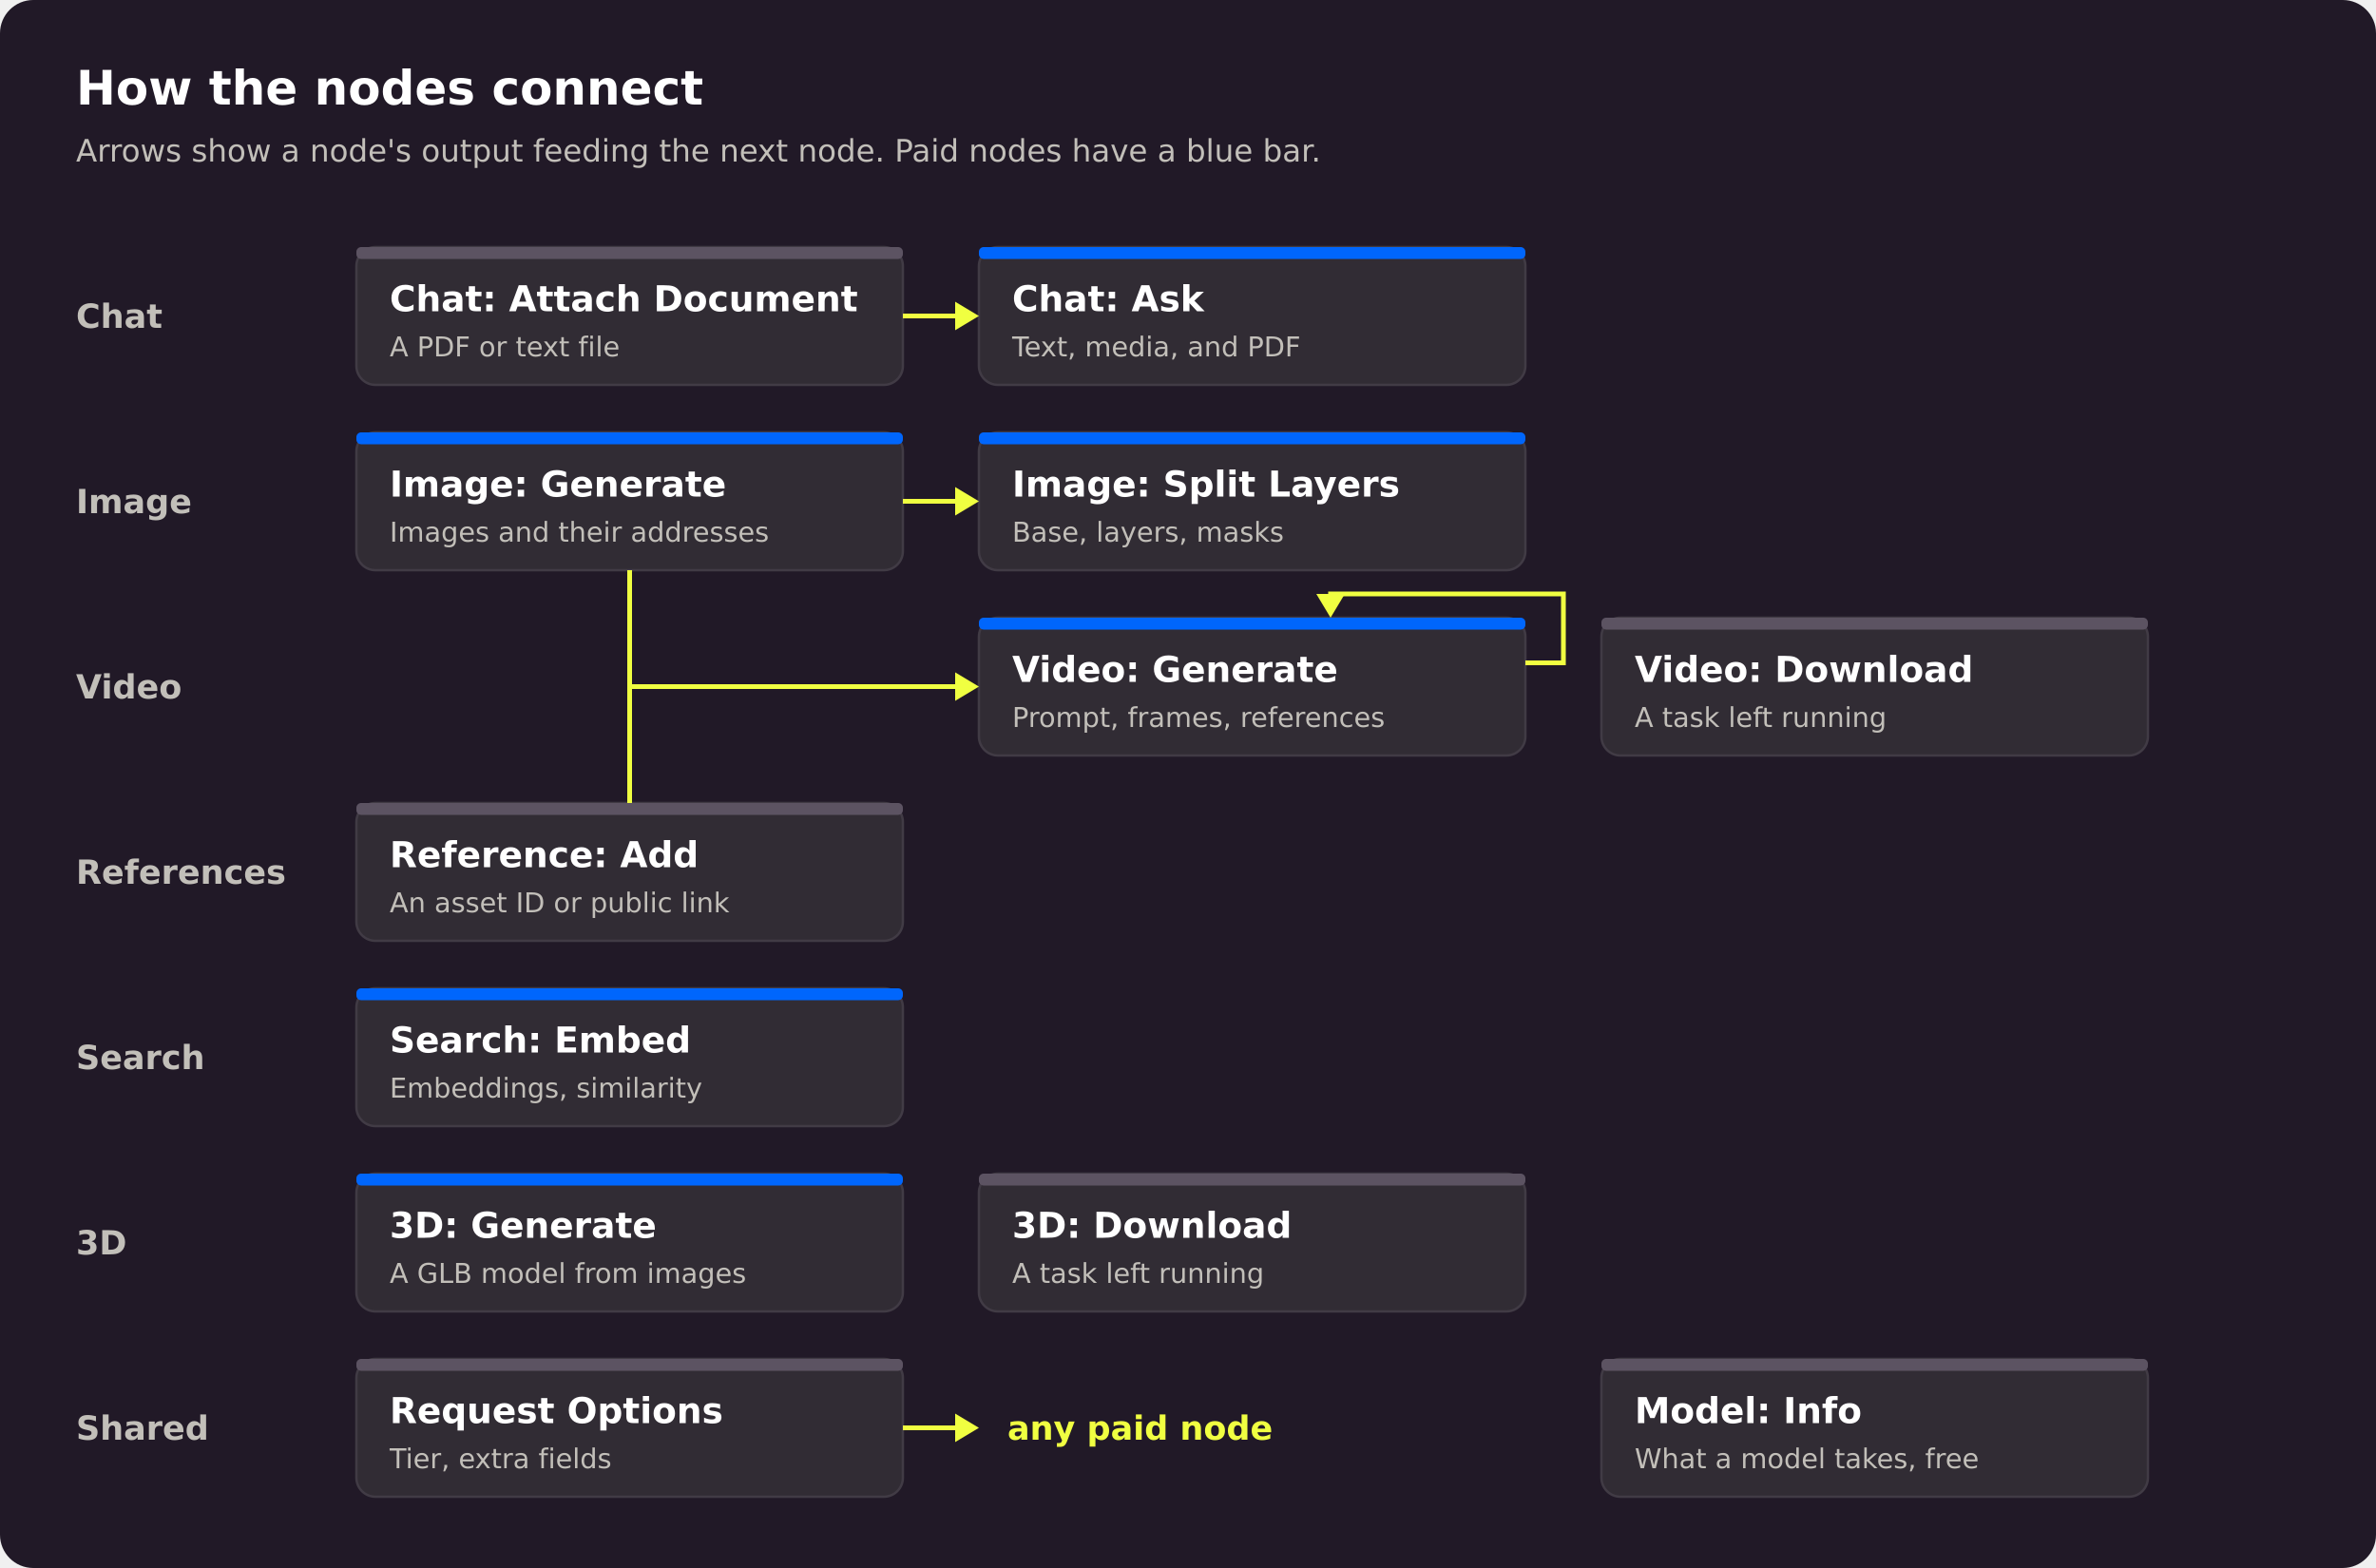
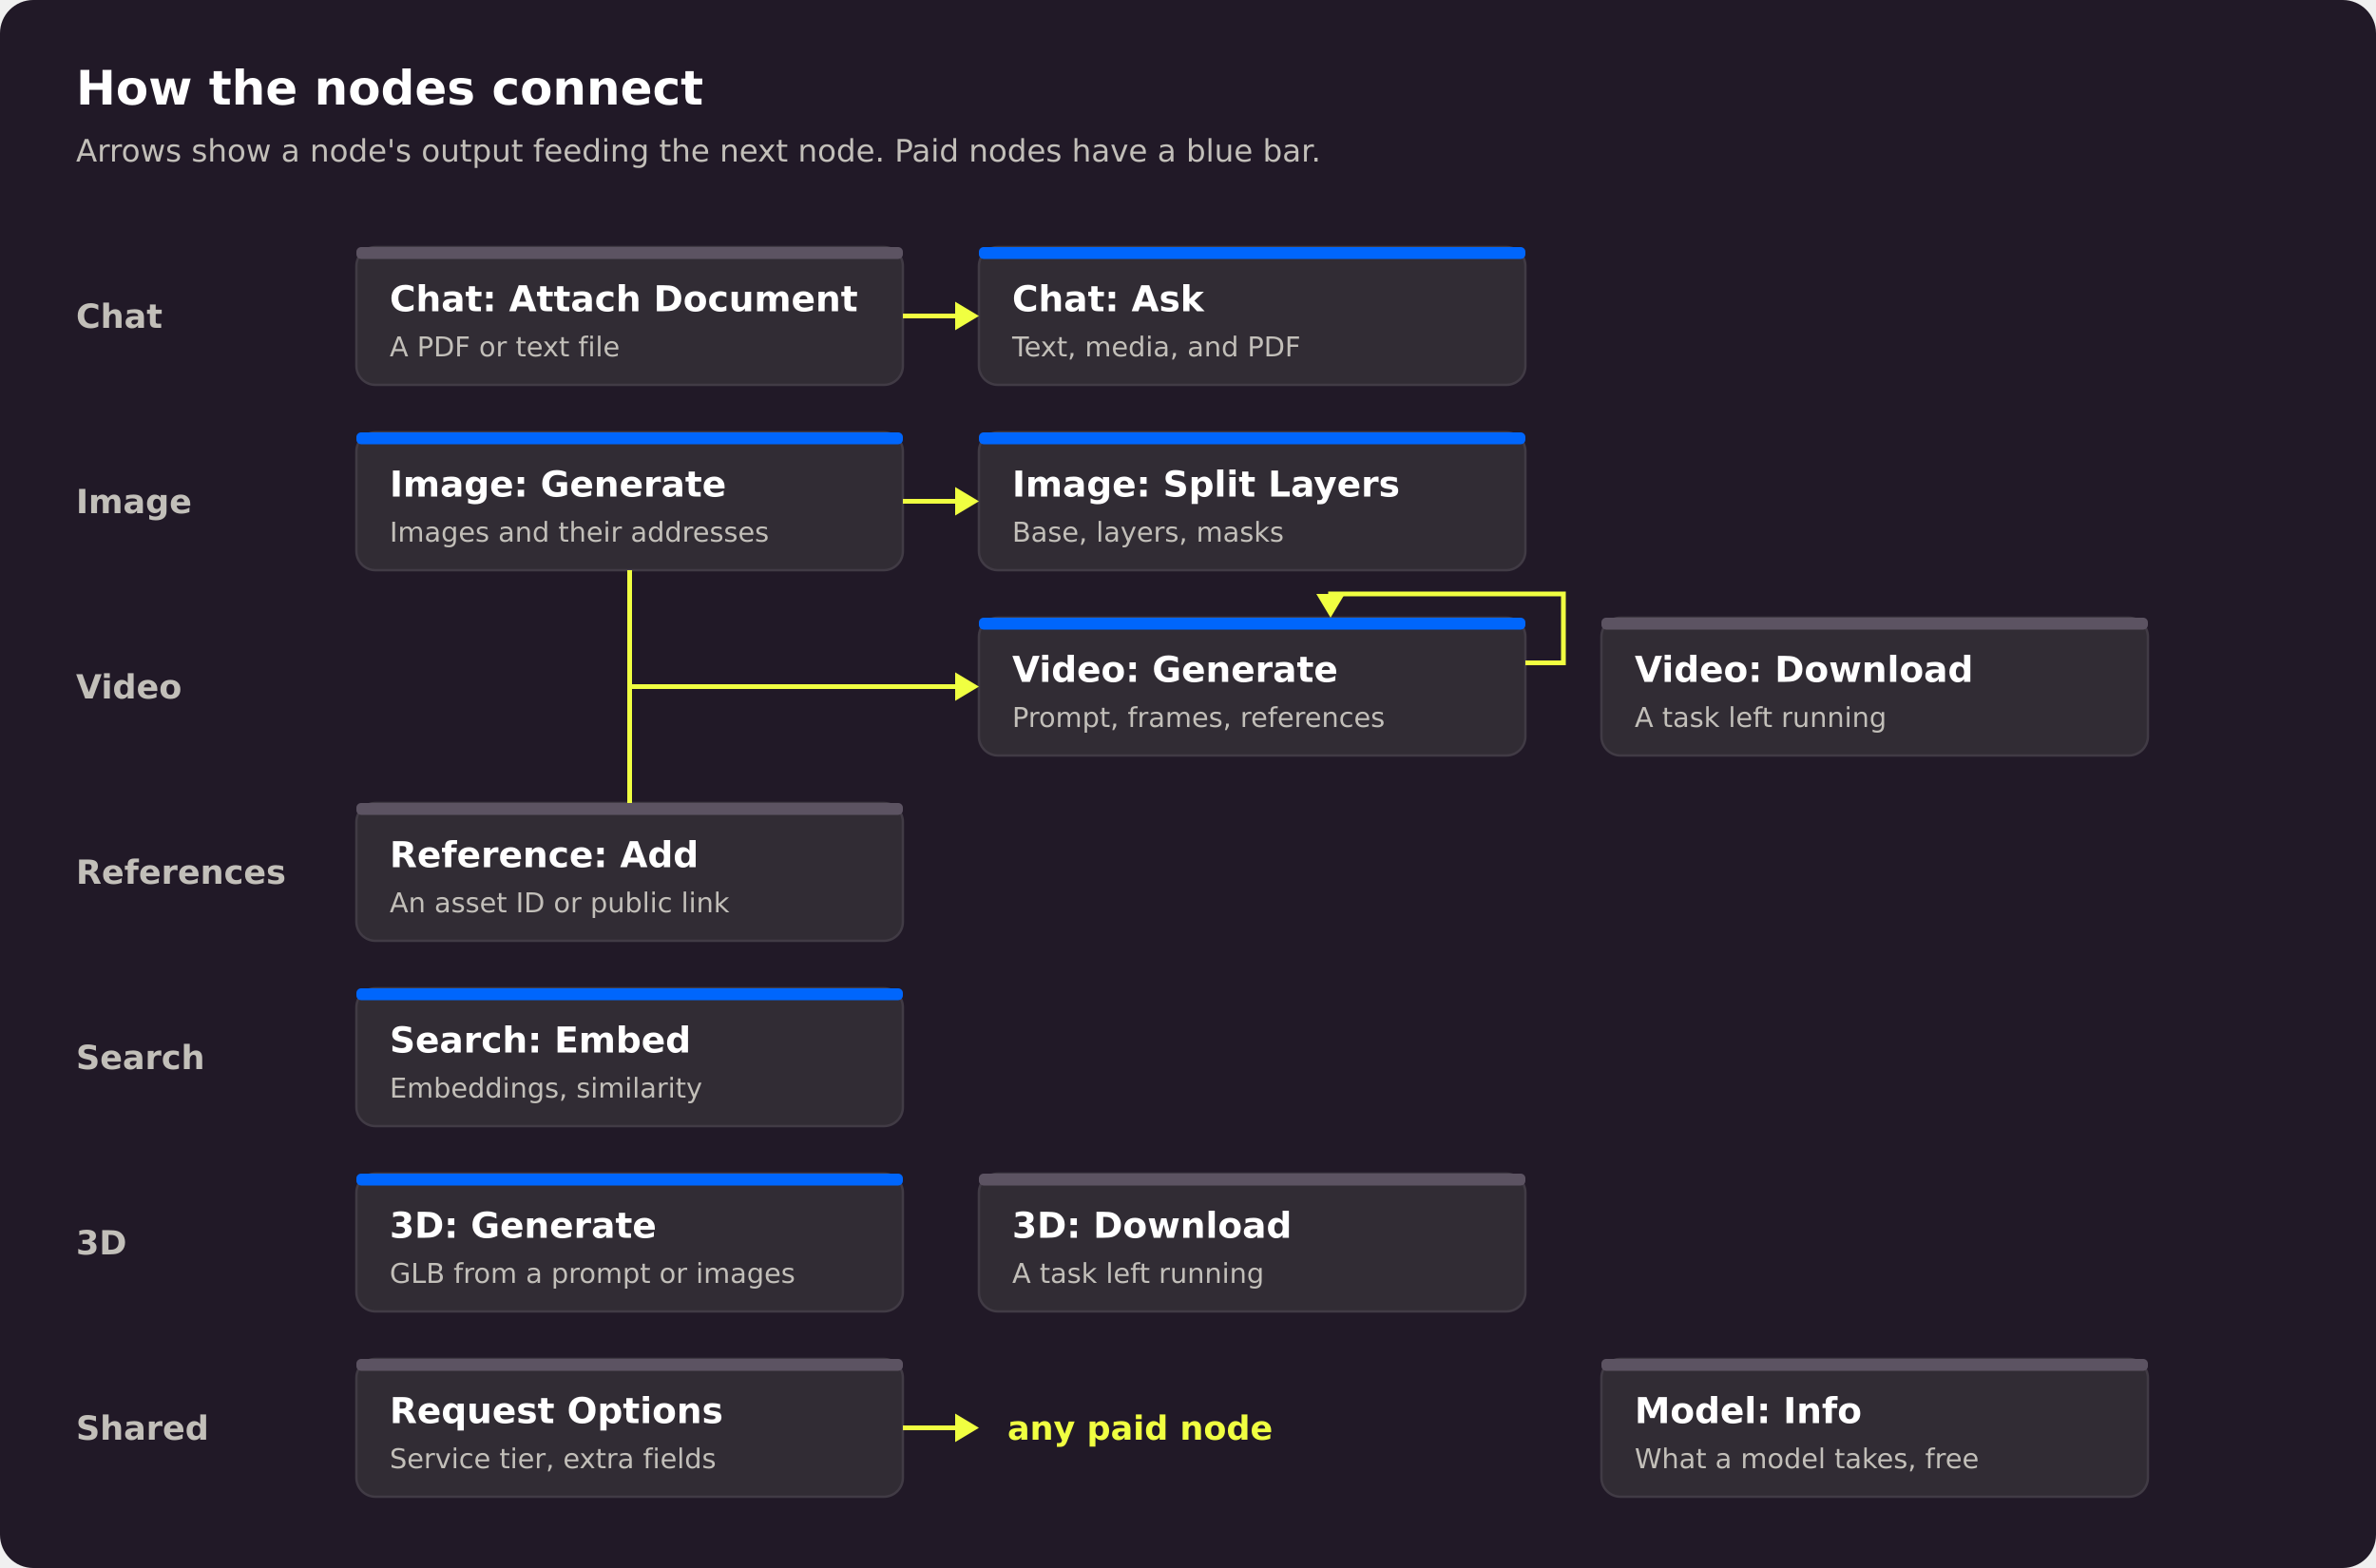
<svg xmlns="http://www.w3.org/2000/svg" width="1000" height="660" viewBox="0 0 1000 660" role="img" aria-label="Node map. Chat: Attach Document feeds Chat: Ask. Image: Generate feeds Image: Split Layers. Image: Generate and Reference: Add feed references into Video: Generate, and Video: Generate feeds its own references into the next Video: Generate. Request Options feeds any paid node. Model: Info stands alone and needs no key. Video: Download and 3D: Download collect tasks left running, so no link joins them. Paid nodes have a blue bar.">
  <rect width="1000" height="660" rx="14" fill="#211927" />
  <text x="32" y="44" font-family="Verdana, 'DejaVu Sans', Arial, sans-serif" font-size="20" font-weight="bold" fill="#FFFFFF" text-anchor="start">How the nodes connect</text>
  <text x="32" y="68" font-family="Verdana, 'DejaVu Sans', Arial, sans-serif" font-size="13" font-weight="normal" fill="#C2BFB9" text-anchor="start">Arrows show a node's output feeding the next node. Paid nodes have a blue bar.</text>
  <text x="32" y="138" font-family="Verdana, 'DejaVu Sans', Arial, sans-serif" font-size="14" font-weight="bold" fill="#C2BFB9" text-anchor="start">Chat</text>
  <rect x="150" y="104" width="230" height="58" rx="8" fill="#312C34" stroke="#413B45" />
  <rect x="150" y="104" width="230" height="5" rx="2" fill="#5C5362" />
  <text x="164" y="131" font-family="Verdana, 'DejaVu Sans', Arial, sans-serif" font-size="15" font-weight="bold" fill="#FFFFFF" text-anchor="start">Chat: Attach Document</text>
  <text x="164" y="150" font-family="Verdana, 'DejaVu Sans', Arial, sans-serif" font-size="11.5" font-weight="normal" fill="#C2BFB9" text-anchor="start">A PDF or text file</text>
  <rect x="412" y="104" width="230" height="58" rx="8" fill="#312C34" stroke="#413B45" />
  <rect x="412" y="104" width="230" height="5" rx="2" fill="#0066FC" />
  <text x="426" y="131" font-family="Verdana, 'DejaVu Sans', Arial, sans-serif" font-size="15" font-weight="bold" fill="#FFFFFF" text-anchor="start">Chat: Ask</text>
  <text x="426" y="150" font-family="Verdana, 'DejaVu Sans', Arial, sans-serif" font-size="11.5" font-weight="normal" fill="#C2BFB9" text-anchor="start">Text, media, and PDF</text>
  <text x="32" y="216" font-family="Verdana, 'DejaVu Sans', Arial, sans-serif" font-size="14" font-weight="bold" fill="#C2BFB9" text-anchor="start">Image</text>
  <rect x="150" y="182" width="230" height="58" rx="8" fill="#312C34" stroke="#413B45" />
  <rect x="150" y="182" width="230" height="5" rx="2" fill="#0066FC" />
  <text x="164" y="209" font-family="Verdana, 'DejaVu Sans', Arial, sans-serif" font-size="15" font-weight="bold" fill="#FFFFFF" text-anchor="start">Image: Generate</text>
  <text x="164" y="228" font-family="Verdana, 'DejaVu Sans', Arial, sans-serif" font-size="11.5" font-weight="normal" fill="#C2BFB9" text-anchor="start">Images and their addresses</text>
  <rect x="412" y="182" width="230" height="58" rx="8" fill="#312C34" stroke="#413B45" />
  <rect x="412" y="182" width="230" height="5" rx="2" fill="#0066FC" />
  <text x="426" y="209" font-family="Verdana, 'DejaVu Sans', Arial, sans-serif" font-size="15" font-weight="bold" fill="#FFFFFF" text-anchor="start">Image: Split Layers</text>
  <text x="426" y="228" font-family="Verdana, 'DejaVu Sans', Arial, sans-serif" font-size="11.5" font-weight="normal" fill="#C2BFB9" text-anchor="start">Base, layers, masks</text>
  <text x="32" y="294" font-family="Verdana, 'DejaVu Sans', Arial, sans-serif" font-size="14" font-weight="bold" fill="#C2BFB9" text-anchor="start">Video</text>
  <rect x="412" y="260" width="230" height="58" rx="8" fill="#312C34" stroke="#413B45" />
  <rect x="412" y="260" width="230" height="5" rx="2" fill="#0066FC" />
  <text x="426" y="287" font-family="Verdana, 'DejaVu Sans', Arial, sans-serif" font-size="15" font-weight="bold" fill="#FFFFFF" text-anchor="start">Video: Generate</text>
  <text x="426" y="306" font-family="Verdana, 'DejaVu Sans', Arial, sans-serif" font-size="11.5" font-weight="normal" fill="#C2BFB9" text-anchor="start">Prompt, frames, references</text>
  <rect x="674" y="260" width="230" height="58" rx="8" fill="#312C34" stroke="#413B45" />
  <rect x="674" y="260" width="230" height="5" rx="2" fill="#5C5362" />
  <text x="688" y="287" font-family="Verdana, 'DejaVu Sans', Arial, sans-serif" font-size="15" font-weight="bold" fill="#FFFFFF" text-anchor="start">Video: Download</text>
  <text x="688" y="306" font-family="Verdana, 'DejaVu Sans', Arial, sans-serif" font-size="11.5" font-weight="normal" fill="#C2BFB9" text-anchor="start">A task left running</text>
  <text x="32" y="372" font-family="Verdana, 'DejaVu Sans', Arial, sans-serif" font-size="14" font-weight="bold" fill="#C2BFB9" text-anchor="start">References</text>
  <rect x="150" y="338" width="230" height="58" rx="8" fill="#312C34" stroke="#413B45" />
  <rect x="150" y="338" width="230" height="5" rx="2" fill="#5C5362" />
  <text x="164" y="365" font-family="Verdana, 'DejaVu Sans', Arial, sans-serif" font-size="15" font-weight="bold" fill="#FFFFFF" text-anchor="start">Reference: Add</text>
  <text x="164" y="384" font-family="Verdana, 'DejaVu Sans', Arial, sans-serif" font-size="11.5" font-weight="normal" fill="#C2BFB9" text-anchor="start">An asset ID or public link</text>
  <text x="32" y="450" font-family="Verdana, 'DejaVu Sans', Arial, sans-serif" font-size="14" font-weight="bold" fill="#C2BFB9" text-anchor="start">Search</text>
  <rect x="150" y="416" width="230" height="58" rx="8" fill="#312C34" stroke="#413B45" />
  <rect x="150" y="416" width="230" height="5" rx="2" fill="#0066FC" />
  <text x="164" y="443" font-family="Verdana, 'DejaVu Sans', Arial, sans-serif" font-size="15" font-weight="bold" fill="#FFFFFF" text-anchor="start">Search: Embed</text>
  <text x="164" y="462" font-family="Verdana, 'DejaVu Sans', Arial, sans-serif" font-size="11.5" font-weight="normal" fill="#C2BFB9" text-anchor="start">Embeddings, similarity</text>
  <text x="32" y="528" font-family="Verdana, 'DejaVu Sans', Arial, sans-serif" font-size="14" font-weight="bold" fill="#C2BFB9" text-anchor="start">3D</text>
  <rect x="150" y="494" width="230" height="58" rx="8" fill="#312C34" stroke="#413B45" />
  <rect x="150" y="494" width="230" height="5" rx="2" fill="#0066FC" />
  <text x="164" y="521" font-family="Verdana, 'DejaVu Sans', Arial, sans-serif" font-size="15" font-weight="bold" fill="#FFFFFF" text-anchor="start">3D: Generate</text>
-   <text x="164" y="540" font-family="Verdana, 'DejaVu Sans', Arial, sans-serif" font-size="11.5" font-weight="normal" fill="#C2BFB9" text-anchor="start">A GLB model from images</text>
+   <text x="164" y="540" font-family="Verdana, 'DejaVu Sans', Arial, sans-serif" font-size="11.5" font-weight="normal" fill="#C2BFB9" text-anchor="start">GLB from a prompt or images</text>
  <rect x="412" y="494" width="230" height="58" rx="8" fill="#312C34" stroke="#413B45" />
  <rect x="412" y="494" width="230" height="5" rx="2" fill="#5C5362" />
  <text x="426" y="521" font-family="Verdana, 'DejaVu Sans', Arial, sans-serif" font-size="15" font-weight="bold" fill="#FFFFFF" text-anchor="start">3D: Download</text>
  <text x="426" y="540" font-family="Verdana, 'DejaVu Sans', Arial, sans-serif" font-size="11.5" font-weight="normal" fill="#C2BFB9" text-anchor="start">A task left running</text>
  <text x="32" y="606" font-family="Verdana, 'DejaVu Sans', Arial, sans-serif" font-size="14" font-weight="bold" fill="#C2BFB9" text-anchor="start">Shared</text>
  <rect x="150" y="572" width="230" height="58" rx="8" fill="#312C34" stroke="#413B45" />
  <rect x="150" y="572" width="230" height="5" rx="2" fill="#5C5362" />
  <text x="164" y="599" font-family="Verdana, 'DejaVu Sans', Arial, sans-serif" font-size="15" font-weight="bold" fill="#FFFFFF" text-anchor="start">Request Options</text>
-   <text x="164" y="618" font-family="Verdana, 'DejaVu Sans', Arial, sans-serif" font-size="11.5" font-weight="normal" fill="#C2BFB9" text-anchor="start">Tier, extra fields</text>
+   <text x="164" y="618" font-family="Verdana, 'DejaVu Sans', Arial, sans-serif" font-size="11.5" font-weight="normal" fill="#C2BFB9" text-anchor="start">Service tier, extra fields</text>
  <rect x="674" y="572" width="230" height="58" rx="8" fill="#312C34" stroke="#413B45" />
  <rect x="674" y="572" width="230" height="5" rx="2" fill="#5C5362" />
  <text x="688" y="599" font-family="Verdana, 'DejaVu Sans', Arial, sans-serif" font-size="15" font-weight="bold" fill="#FFFFFF" text-anchor="start">Model: Info</text>
  <text x="688" y="618" font-family="Verdana, 'DejaVu Sans', Arial, sans-serif" font-size="11.5" font-weight="normal" fill="#C2BFB9" text-anchor="start">What a model takes, free</text>
  <path d="M380 133 H403" stroke="#F0FF41" stroke-width="2" fill="none" />
  <path d="M412 133 l-10 -6 v12 z" fill="#F0FF41" />
  <path d="M380 211 H403" stroke="#F0FF41" stroke-width="2" fill="none" />
  <path d="M412 211 l-10 -6 v12 z" fill="#F0FF41" />
  <path d="M265 240 V338 M265 289 H403" stroke="#F0FF41" stroke-width="2" fill="none" />
  <path d="M412 289 l-10 -6 v12 z" fill="#F0FF41" />
  <path d="M642 279 H658 V250 H560 V251" stroke="#F0FF41" stroke-width="2" fill="none" />
  <path d="M560 260 l-6 -10 h12 z" fill="#F0FF41" />
  <path d="M380 601 H403" stroke="#F0FF41" stroke-width="2" fill="none" />
  <path d="M412 601 l-10 -6 v12 z" fill="#F0FF41" />
  <text x="424" y="606" font-family="Verdana, 'DejaVu Sans', Arial, sans-serif" font-size="14" font-weight="bold" fill="#F0FF41" text-anchor="start">any paid node</text>
</svg>
